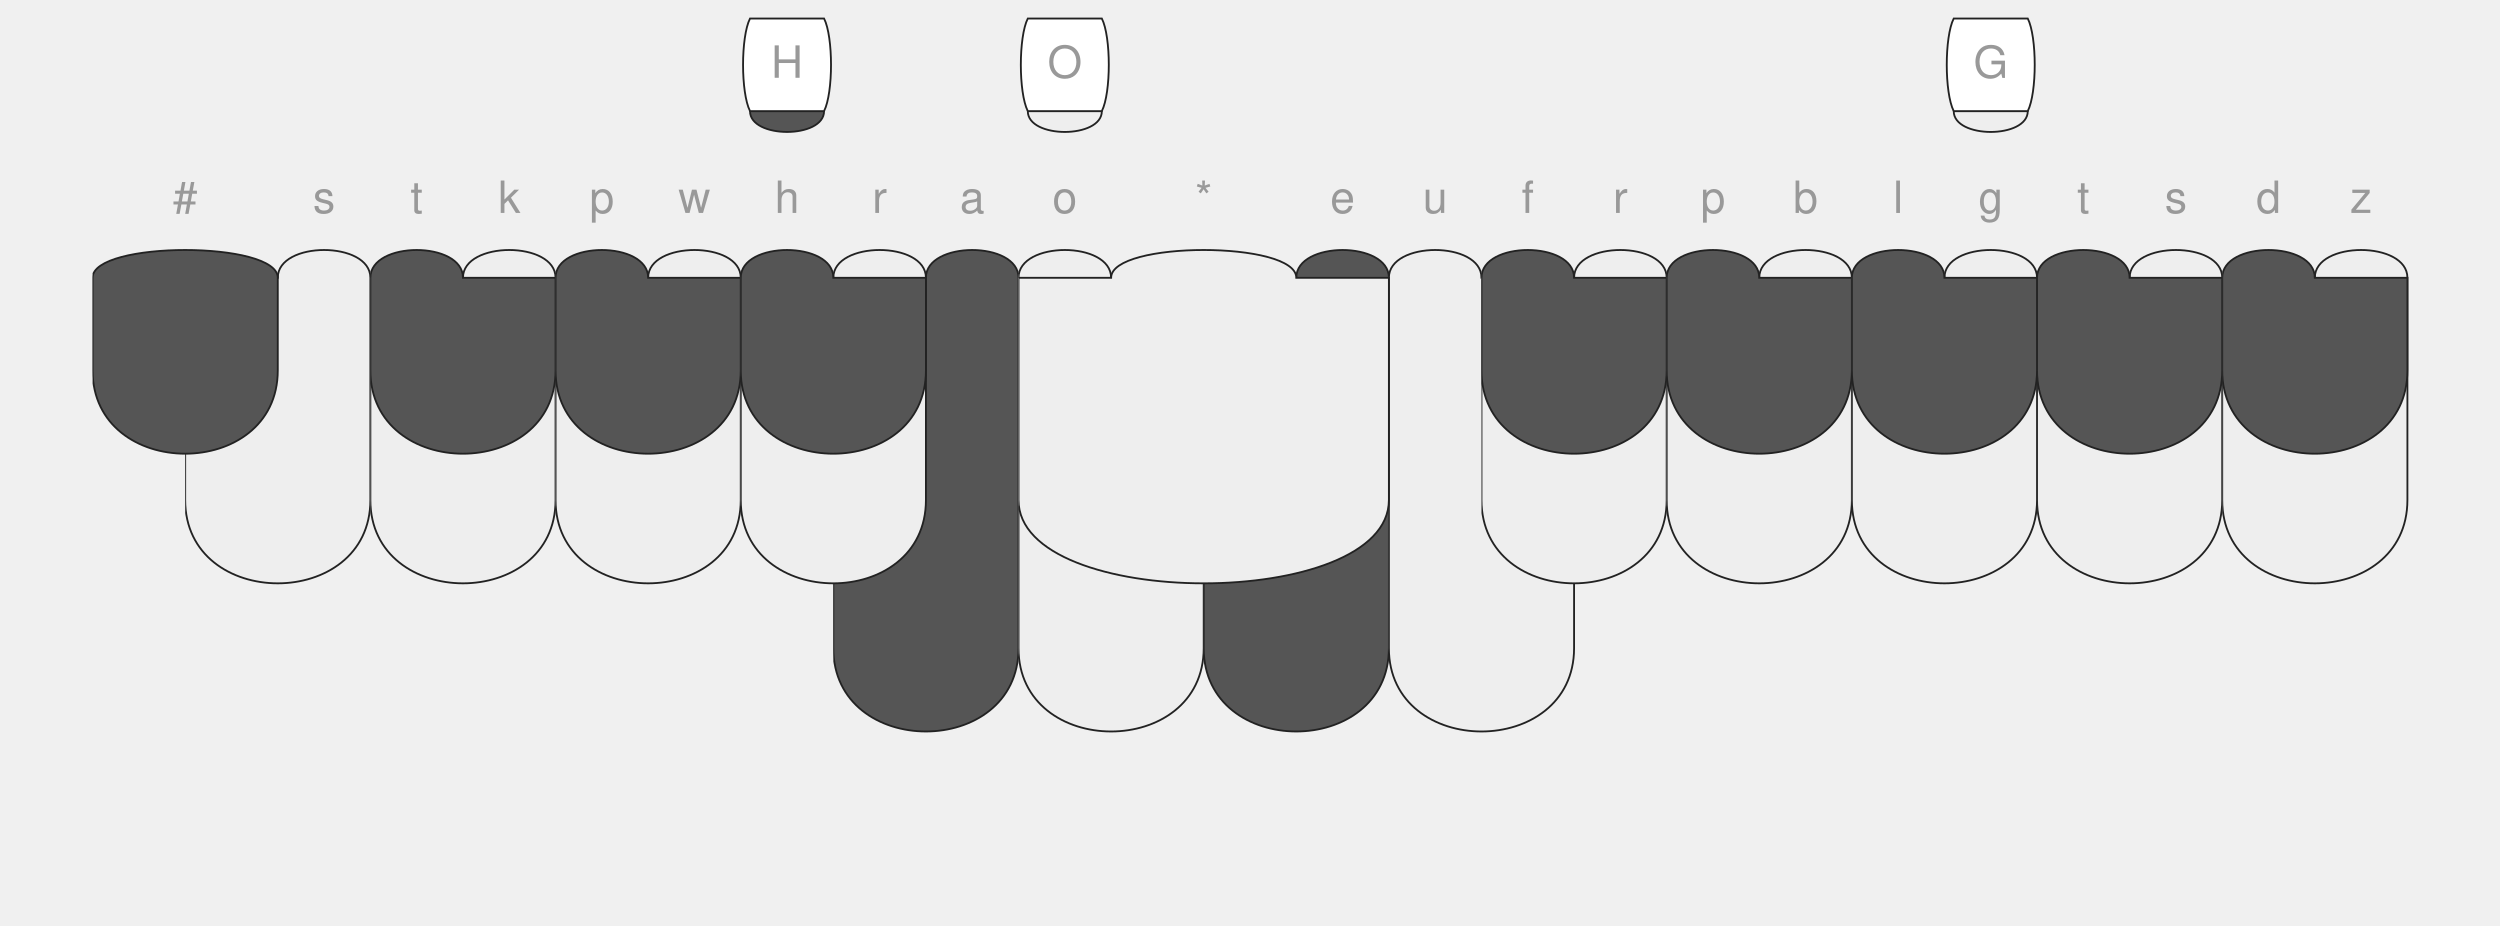
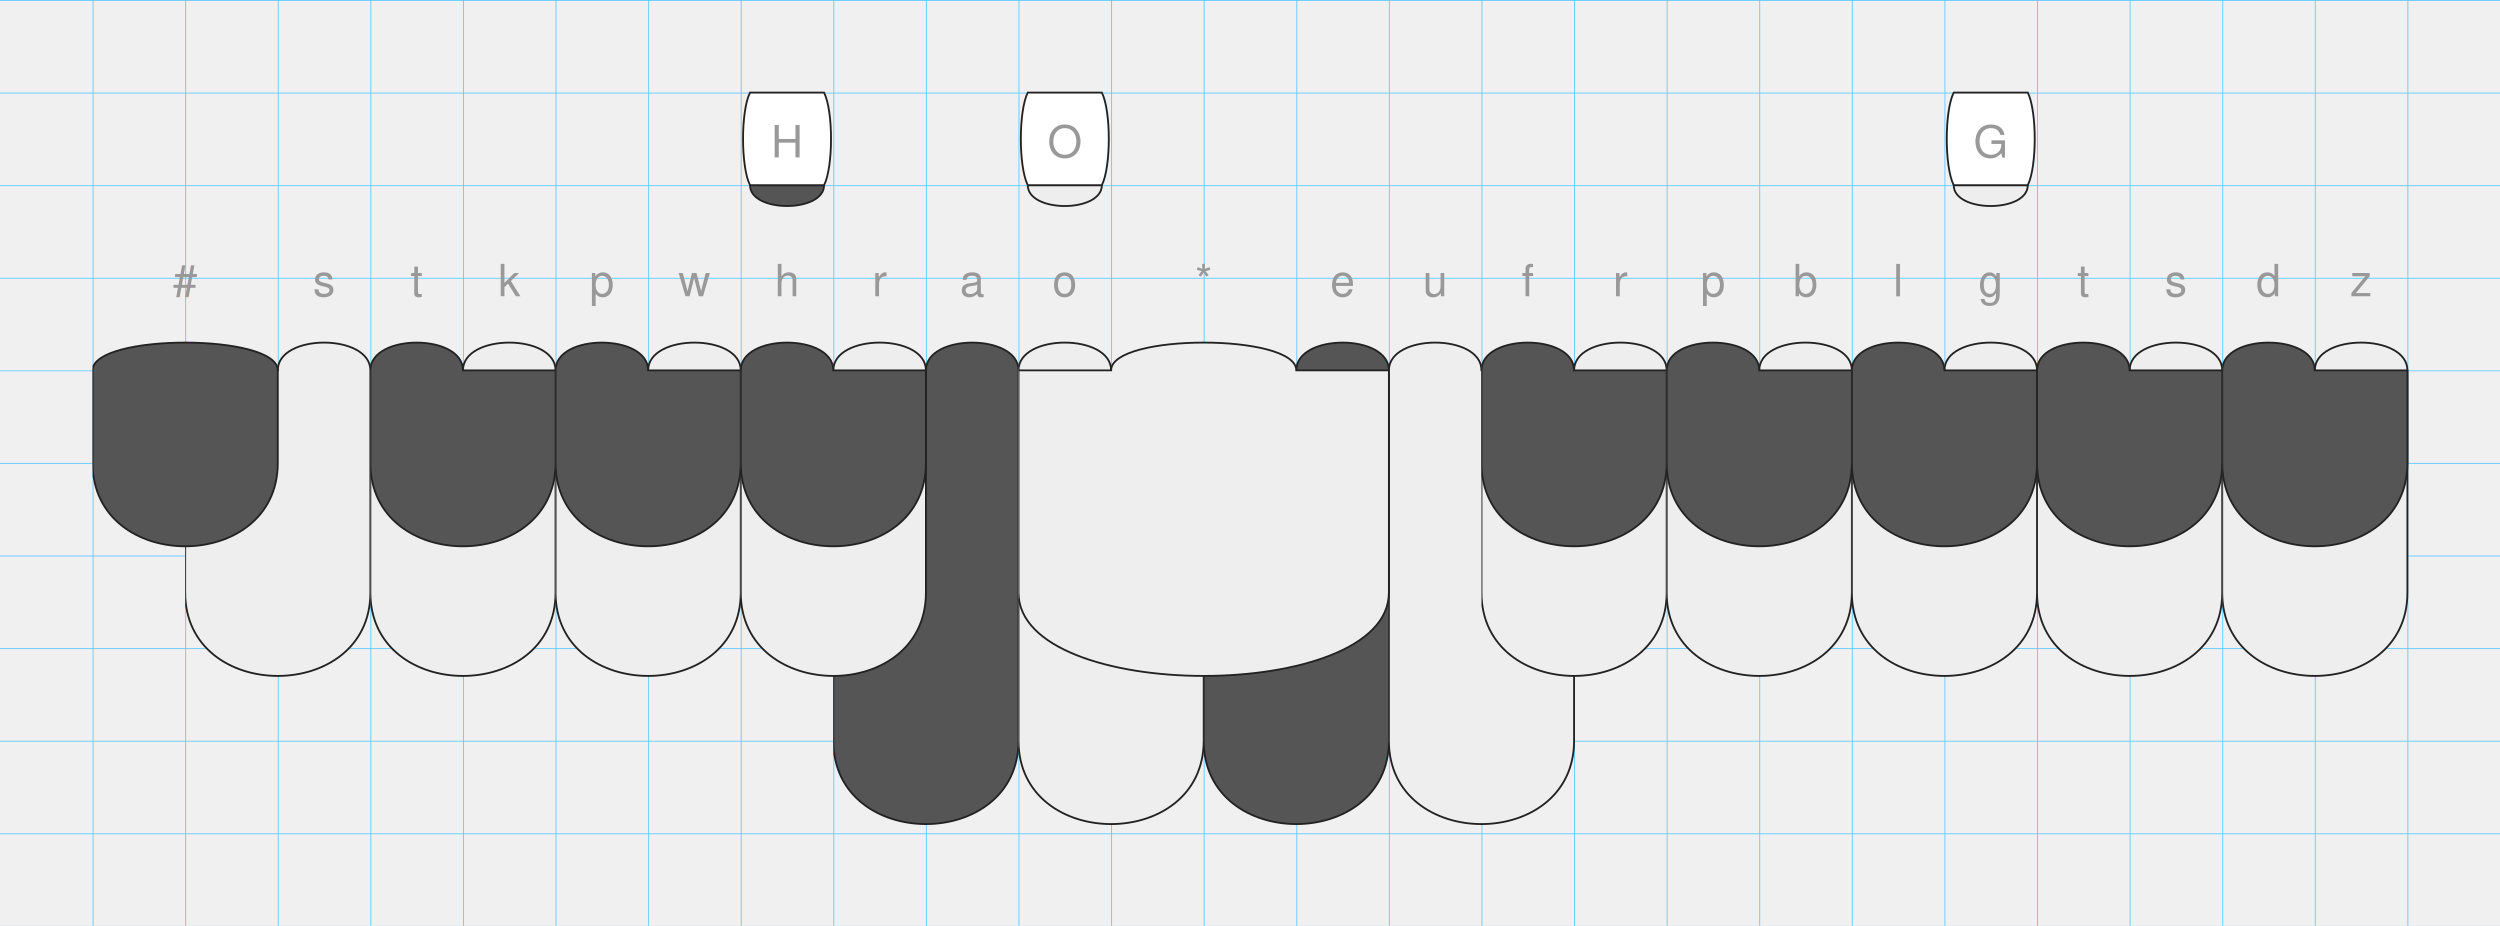
<svg xmlns="http://www.w3.org/2000/svg" xmlns:xlink="http://www.w3.org/1999/xlink" version="1.1" baseProfile="full" viewBox="0 0 1350 500">
  <style type="text/css">
-     .stroked {
+     .rule-line {
+   stroke-width: 1;
+   stroke: #66CCFF;
+ }
+ 
+ .stroked {
  stroke-width: 1;
  stroke: #222;
}

.darkFill {
  fill: #555;
}

.lightFill {
  fill: #eee;
}

.whiteFill {
  fill: #fff;
}

.buttonLabel {
  text-anchor: middle;
  text-transform: capitalize;
  font-family: Helvetica, Arial, sans-serif;
  font-size: 24px;
  fill: #999;
}

svg {
  /* border: 1px dotted white; */
}

  </style>
+   <symbol id="vertical-rule">
+     <path d="M0 0 V 10000" />
+   </symbol>
+   <use xlink:href="#vertical-rule" transform="translate(50)" class="rule-line" />
+   <use xlink:href="#vertical-rule" transform="translate(100)" class="rule-line" />
+   <use xlink:href="#vertical-rule" transform="translate(150)" class="rule-line" />
+   <use xlink:href="#vertical-rule" transform="translate(200)" class="rule-line" />
+   <use xlink:href="#vertical-rule" transform="translate(250)" class="rule-line" />
+   <use xlink:href="#vertical-rule" transform="translate(300)" class="rule-line" />
+   <use xlink:href="#vertical-rule" transform="translate(350)" class="rule-line" />
+   <use xlink:href="#vertical-rule" transform="translate(400)" class="rule-line" />
+   <use xlink:href="#vertical-rule" transform="translate(450)" class="rule-line" />
+   <use xlink:href="#vertical-rule" transform="translate(500)" class="rule-line" />
+   <use xlink:href="#vertical-rule" transform="translate(550)" class="rule-line" />
+   <use xlink:href="#vertical-rule" transform="translate(600)" class="rule-line" />
+   <use xlink:href="#vertical-rule" transform="translate(650)" class="rule-line" />
+   <use xlink:href="#vertical-rule" transform="translate(700)" class="rule-line" />
+   <use xlink:href="#vertical-rule" transform="translate(750)" class="rule-line" />
+   <use xlink:href="#vertical-rule" transform="translate(800)" class="rule-line" />
+   <use xlink:href="#vertical-rule" transform="translate(850)" class="rule-line" />
+   <use xlink:href="#vertical-rule" transform="translate(900)" class="rule-line" />
+   <use xlink:href="#vertical-rule" transform="translate(950)" class="rule-line" />
+   <use xlink:href="#vertical-rule" transform="translate(1000)" class="rule-line" />
+   <use xlink:href="#vertical-rule" transform="translate(1050)" class="rule-line" />
+   <use xlink:href="#vertical-rule" transform="translate(1100)" class="rule-line" />
+   <use xlink:href="#vertical-rule" transform="translate(1150)" class="rule-line" />
+   <use xlink:href="#vertical-rule" transform="translate(1200)" class="rule-line" />
+   <use xlink:href="#vertical-rule" transform="translate(1250)" class="rule-line" />
+   <use xlink:href="#vertical-rule" transform="translate(1300)" class="rule-line" />
+   <symbol id="horizontal-rule">
+     <path d="M0 0 H 10000" />
+   </symbol>
+   <use xlink:href="#horizontal-rule" transform="translate(0 0)" class="rule-line" />
+   <use xlink:href="#horizontal-rule" transform="translate(0 50)" class="rule-line" />
+   <use xlink:href="#horizontal-rule" transform="translate(0 100)" class="rule-line" />
+   <use xlink:href="#horizontal-rule" transform="translate(0 150)" class="rule-line" />
+   <use xlink:href="#horizontal-rule" transform="translate(0 200)" class="rule-line" />
+   <use xlink:href="#horizontal-rule" transform="translate(0 250)" class="rule-line" />
+   <use xlink:href="#horizontal-rule" transform="translate(0 300)" class="rule-line" />
+   <use xlink:href="#horizontal-rule" transform="translate(0 350)" class="rule-line" />
+   <use xlink:href="#horizontal-rule" transform="translate(0 400)" class="rule-line" />
+   <use xlink:href="#horizontal-rule" transform="translate(0 450)" class="rule-line" />
+   <use xlink:href="#horizontal-rule" transform="translate(0 500)" class="rule-line" />
  <symbol id="topRowPath">
    <path d="M 0.0 100 C 0.0 80.0 50.0 80.0 50.0 100 L 100.0 100 L 100.0 150 C 100.0 210.0 0.0 210.0 0.0 150 z" />
  </symbol>
  <symbol id="bottomRowPath">
    <path d="M 0.0 100 L 50.0 100 C 50.0 80.0 100.0 80.0 100.0 100 L 100.0 220 C 100.0 280.0 0.0 280.0 0.0 220 z" />
  </symbol>
  <symbol id="thumbFirstPath">
    <path d="M 0.0 100 L 50.0 100 C 50.0 80.0 100.0 80.0 100.0 100 L 100.0 300 C 100.0 360.0 0.0 360.0 0.0 300 z" />
  </symbol>
  <symbol id="thumbSecondPath">
    <path d="M 0.0 100 C 0.0 80.0 50.0 80.0 50.0 100 L 100.0 100 L 100.0 300 C 100.0 360.0 0.0 360.0 0.0 300 z" />
  </symbol>
  <symbol id="starKeyPath">
    <path d="M 0.0 100 L 50.0 100 C 50.0 80.0 150.0 80.0 150.0 100 L 200.0 100 L 200.0 220 C 200.0 280.0 0.0 280.0 0.0 220 z" />
  </symbol>
  <symbol id="numberKeyPath">
    <path d="M 0.0 100 C 0.0 80.0 100.0 80.0 100.0 100 L 100.0 150 C 100.0 210.0 0.0 210.0 0.0 150 z" />
  </symbol>
  <symbol id="matcher-width-1">
    <path d="M 5.0 100 L 45.0 100 C 45.0 115.0 5.0 115.0 5.0 100 z" />
  </symbol>
  <symbol id="matcher-width-2">
    <path d="M 5.0 100 L 95.0 100 C 95.0 115.0 5.0 115.0 5.0 100 z" />
  </symbol>
  <symbol id="span-width-1">
    <path d="M 5.0 100 L 45.0 100 C 50.0 110 50.0 140 45.0 150 L 5.0 150 C  0 140 0 110 5.0 100 z" />
  </symbol>
  <symbol id="span-width-2">
    <path d="M 5.0 100 L 95.0 100 C 100.0 110 100.0 140 95.0 150 L 5.0 150 C  0 140 0 110 5.0 100 z" />
  </symbol>
  <symbol id="span-width-3">
    <path d="M 5.0 100 L 145.0 100 C 150.0 110 150.0 140 145.0 150 L 5.0 150 C  0 140 0 110 5.0 100 z" />
  </symbol>
  <symbol id="span-width-4">
    <path d="M 5.0 100 L 195.0 100 C 200.0 110 200.0 140 195.0 150 L 5.0 150 C  0 140 0 110 5.0 100 z" />
  </symbol>
  <symbol id="span-width-5">
    <path d="M 5.0 100 L 245.0 100 C 250.0 110 250.0 140 245.0 150 L 5.0 150 C  0 140 0 110 5.0 100 z" />
  </symbol>
  <symbol id="span-width-6">
    <path d="M 5.0 100 L 295.0 100 C 300.0 110 300.0 140 295.0 150 L 5.0 150 C  0 140 0 110 5.0 100 z" />
  </symbol>
  <symbol id="span-width-7">
    <path d="M 5.0 100 L 345.0 100 C 350.0 110 350.0 140 345.0 150 L 5.0 150 C  0 140 0 110 5.0 100 z" />
  </symbol>
  <symbol id="span-width-8">
    <path d="M 5.0 100 L 395.0 100 C 400.0 110 400.0 140 395.0 150 L 5.0 150 C  0 140 0 110 5.0 100 z" />
  </symbol>
  <symbol id="span-width-9">
    <path d="M 5.0 100 L 445.0 100 C 450.0 110 450.0 140 445.0 150 L 5.0 150 C  0 140 0 110 5.0 100 z" />
  </symbol>
  <symbol id="span-width-10">
    <path d="M 5.0 100 L 495.0 100 C 500.0 110 500.0 140 495.0 150 L 5.0 150 C  0 140 0 110 5.0 100 z" />
  </symbol>
  <symbol id="span-width-11">
    <path d="M 5.0 100 L 545.0 100 C 550.0 110 550.0 140 545.0 150 L 5.0 150 C  0 140 0 110 5.0 100 z" />
  </symbol>
  <symbol id="span-width-12">
    <path d="M 5.0 100 L 595.0 100 C 600.0 110 600.0 140 595.0 150 L 5.0 150 C  0 140 0 110 5.0 100 z" />
  </symbol>
  <symbol id="span-width-13">
    <path d="M 5.0 100 L 645.0 100 C 650.0 110 650.0 140 645.0 150 L 5.0 150 C  0 140 0 110 5.0 100 z" />
  </symbol>
  <symbol id="span-width-14">
    <path d="M 5.0 100 L 695.0 100 C 700.0 110 700.0 140 695.0 150 L 5.0 150 C  0 140 0 110 5.0 100 z" />
  </symbol>
  <symbol id="span-width-15">
    <path d="M 5.0 100 L 745.0 100 C 750.0 110 750.0 140 745.0 150 L 5.0 150 C  0 140 0 110 5.0 100 z" />
  </symbol>
-   <g transform="translate(100)">
-     <use xlink:href="#thumbFirstPath" x="350.0" y="50" class="stroked darkFill" />
-     <use xlink:href="#thumbSecondPath" x="450.0" y="50" class="stroked lightFill" />
-     <use xlink:href="#thumbFirstPath" x="550.0" y="50" class="stroked darkFill" />
-     <use xlink:href="#thumbSecondPath" x="650.0" y="50" class="stroked lightFill" />
-     <use xlink:href="#bottomRowPath" x="0" y="50" class="stroked lightFill" />
-     <use xlink:href="#bottomRowPath" x="100" y="50" class="stroked lightFill" />
-     <use xlink:href="#bottomRowPath" x="200" y="50" class="stroked lightFill" />
-     <use xlink:href="#bottomRowPath" x="300" y="50" class="stroked lightFill" />
-     <use xlink:href="#starKeyPath" x="450.0" y="50" class="stroked lightFill" />
-     <use xlink:href="#bottomRowPath" x="700" y="50" class="stroked lightFill" />
-     <use xlink:href="#bottomRowPath" x="800" y="50" class="stroked lightFill" />
-     <use xlink:href="#bottomRowPath" x="900" y="50" class="stroked lightFill" />
-     <use xlink:href="#bottomRowPath" x="1000" y="50" class="stroked lightFill" />
-     <use xlink:href="#bottomRowPath" x="1100" y="50" class="stroked lightFill" />
-     <use xlink:href="#numberKeyPath" x="-50.0" y="50" class="stroked darkFill" />
-     <use xlink:href="#topRowPath" x="100" y="50" class="stroked darkFill" />
-     <use xlink:href="#topRowPath" x="200" y="50" class="stroked darkFill" />
-     <use xlink:href="#topRowPath" x="300" y="50" class="stroked darkFill" />
-     <use xlink:href="#topRowPath" x="700" y="50" class="stroked darkFill" />
-     <use xlink:href="#topRowPath" x="800" y="50" class="stroked darkFill" />
-     <use xlink:href="#topRowPath" x="900" y="50" class="stroked darkFill" />
-     <use xlink:href="#topRowPath" x="1000" y="50" class="stroked darkFill" />
-     <use xlink:href="#topRowPath" x="1100" y="50" class="stroked darkFill" />
-     <text class="buttonLabel" y="115" x="0">
+   <g transform="translate(100 0)">
+     <use xlink:href="#thumbFirstPath" x="350.0" y="100" class="stroked darkFill" />
+     <use xlink:href="#thumbSecondPath" x="450.0" y="100" class="stroked lightFill" />
+     <use xlink:href="#thumbFirstPath" x="550.0" y="100" class="stroked darkFill" />
+     <use xlink:href="#thumbSecondPath" x="650.0" y="100" class="stroked lightFill" />
+     <use xlink:href="#bottomRowPath" x="0" y="100" class="stroked lightFill" />
+     <use xlink:href="#bottomRowPath" x="100" y="100" class="stroked lightFill" />
+     <use xlink:href="#bottomRowPath" x="200" y="100" class="stroked lightFill" />
+     <use xlink:href="#bottomRowPath" x="300" y="100" class="stroked lightFill" />
+     <use xlink:href="#starKeyPath" x="450.0" y="100" class="stroked lightFill" />
+     <use xlink:href="#bottomRowPath" x="700" y="100" class="stroked lightFill" />
+     <use xlink:href="#bottomRowPath" x="800" y="100" class="stroked lightFill" />
+     <use xlink:href="#bottomRowPath" x="900" y="100" class="stroked lightFill" />
+     <use xlink:href="#bottomRowPath" x="1000" y="100" class="stroked lightFill" />
+     <use xlink:href="#bottomRowPath" x="1100" y="100" class="stroked lightFill" />
+     <use xlink:href="#numberKeyPath" x="-50.0" y="100" class="stroked darkFill" />
+     <use xlink:href="#topRowPath" x="100" y="100" class="stroked darkFill" />
+     <use xlink:href="#topRowPath" x="200" y="100" class="stroked darkFill" />
+     <use xlink:href="#topRowPath" x="300" y="100" class="stroked darkFill" />
+     <use xlink:href="#topRowPath" x="700" y="100" class="stroked darkFill" />
+     <use xlink:href="#topRowPath" x="800" y="100" class="stroked darkFill" />
+     <use xlink:href="#topRowPath" x="900" y="100" class="stroked darkFill" />
+     <use xlink:href="#topRowPath" x="1000" y="100" class="stroked darkFill" />
+     <use xlink:href="#topRowPath" x="1100" y="100" class="stroked darkFill" />
+     <text class="buttonLabel" y="160" x="0">
      <tspan>#</tspan>
    </text>
-     <text class="buttonLabel" y="115" x="75">
+     <text class="buttonLabel" y="160" x="75">
      <tspan>s</tspan>
    </text>
-     <text class="buttonLabel" y="115" x="125">
+     <text class="buttonLabel" y="160" x="125">
      <tspan>t</tspan>
    </text>
-     <text class="buttonLabel" y="115" x="175">
+     <text class="buttonLabel" y="160" x="175">
      <tspan>k</tspan>
    </text>
-     <text class="buttonLabel" y="115" x="225">
+     <text class="buttonLabel" y="160" x="225">
      <tspan>p</tspan>
    </text>
-     <text class="buttonLabel" y="115" x="275">
+     <text class="buttonLabel" y="160" x="275">
      <tspan>w</tspan>
    </text>
-     <text class="buttonLabel" y="115" x="325">
+     <text class="buttonLabel" y="160" x="325">
      <tspan>h</tspan>
    </text>
-     <text class="buttonLabel" y="115" x="375">
+     <text class="buttonLabel" y="160" x="375">
      <tspan>r</tspan>
    </text>
-     <text class="buttonLabel" y="115" x="425">
+     <text class="buttonLabel" y="160" x="425">
      <tspan>a</tspan>
    </text>
-     <text class="buttonLabel" y="115" x="475">
+     <text class="buttonLabel" y="160" x="475">
      <tspan>o</tspan>
    </text>
-     <text class="buttonLabel" y="115" x="550">
+     <text class="buttonLabel" y="160" x="550">
      <tspan>*</tspan>
    </text>
-     <text class="buttonLabel" y="115" x="625">
+     <text class="buttonLabel" y="160" x="625">
      <tspan>e</tspan>
    </text>
-     <text class="buttonLabel" y="115" x="675">
+     <text class="buttonLabel" y="160" x="675">
      <tspan>u</tspan>
    </text>
-     <text class="buttonLabel" y="115" x="725">
+     <text class="buttonLabel" y="160" x="725">
      <tspan>f</tspan>
    </text>
-     <text class="buttonLabel" y="115" x="775">
+     <text class="buttonLabel" y="160" x="775">
      <tspan>r</tspan>
    </text>
-     <text class="buttonLabel" y="115" x="825">
+     <text class="buttonLabel" y="160" x="825">
      <tspan>p</tspan>
    </text>
-     <text class="buttonLabel" y="115" x="875">
+     <text class="buttonLabel" y="160" x="875">
      <tspan>b</tspan>
    </text>
-     <text class="buttonLabel" y="115" x="925">
+     <text class="buttonLabel" y="160" x="925">
      <tspan>l</tspan>
    </text>
-     <text class="buttonLabel" y="115" x="975">
+     <text class="buttonLabel" y="160" x="975">
      <tspan>g</tspan>
    </text>
-     <text class="buttonLabel" y="115" x="1025">
+     <text class="buttonLabel" y="160" x="1025">
      <tspan>t</tspan>
    </text>
-     <text class="buttonLabel" y="115" x="1075">
+     <text class="buttonLabel" y="160" x="1075">
      <tspan>s</tspan>
    </text>
-     <text class="buttonLabel" y="115" x="1125">
+     <text class="buttonLabel" y="160" x="1125">
      <tspan>d</tspan>
    </text>
-     <text class="buttonLabel" y="115" x="1175">
+     <text class="buttonLabel" y="160" x="1175">
      <tspan>z</tspan>
    </text>
-     <g>
-       <use xlink:href="#matcher-width-1" x="950" y="-40" class="stroked lightFill" />
-       <use xlink:href="#span-width-1" x="950" y="-90" class="stroked whiteFill" />
-       <text class="buttonLabel" x="975.0" y="42">
-         <tspan>G</tspan>
-       </text>
-     </g>
-     <g>
-       <use xlink:href="#matcher-width-1" x="450" y="-40" class="stroked lightFill" />
-       <use xlink:href="#span-width-1" x="450" y="-90" class="stroked whiteFill" />
-       <text class="buttonLabel" x="475.0" y="42">
-         <tspan>O</tspan>
-       </text>
-     </g>
-     <g>
-       <use xlink:href="#matcher-width-1" x="300" y="-40" class="stroked darkFill" />
-       <use xlink:href="#span-width-1" x="300" y="-90" class="stroked whiteFill" />
-       <text class="buttonLabel" x="325.0" y="42">
-         <tspan>H</tspan>
-       </text>
+     <g class="definition-chord" transform="translate(0 0)">
+       <g class="chord-brick">
+         <use xlink:href="#matcher-width-1" x="950" y="0" class="stroked lightFill" />
+         <use xlink:href="#span-width-1" x="950" y="-50" class="stroked whiteFill" />
+         <text class="buttonLabel" x="975.0" y="85">
+           <tspan>G</tspan>
+         </text>
+       </g>
+       <g class="chord-brick">
+         <use xlink:href="#matcher-width-1" x="450" y="0" class="stroked lightFill" />
+         <use xlink:href="#span-width-1" x="450" y="-50" class="stroked whiteFill" />
+         <text class="buttonLabel" x="475.0" y="85">
+           <tspan>O</tspan>
+         </text>
+       </g>
+       <g class="chord-brick">
+         <use xlink:href="#matcher-width-1" x="300" y="0" class="stroked darkFill" />
+         <use xlink:href="#span-width-1" x="300" y="-50" class="stroked whiteFill" />
+         <text class="buttonLabel" x="325.0" y="85">
+           <tspan>H</tspan>
+         </text>
+       </g>
    </g>
  </g>
</svg>
